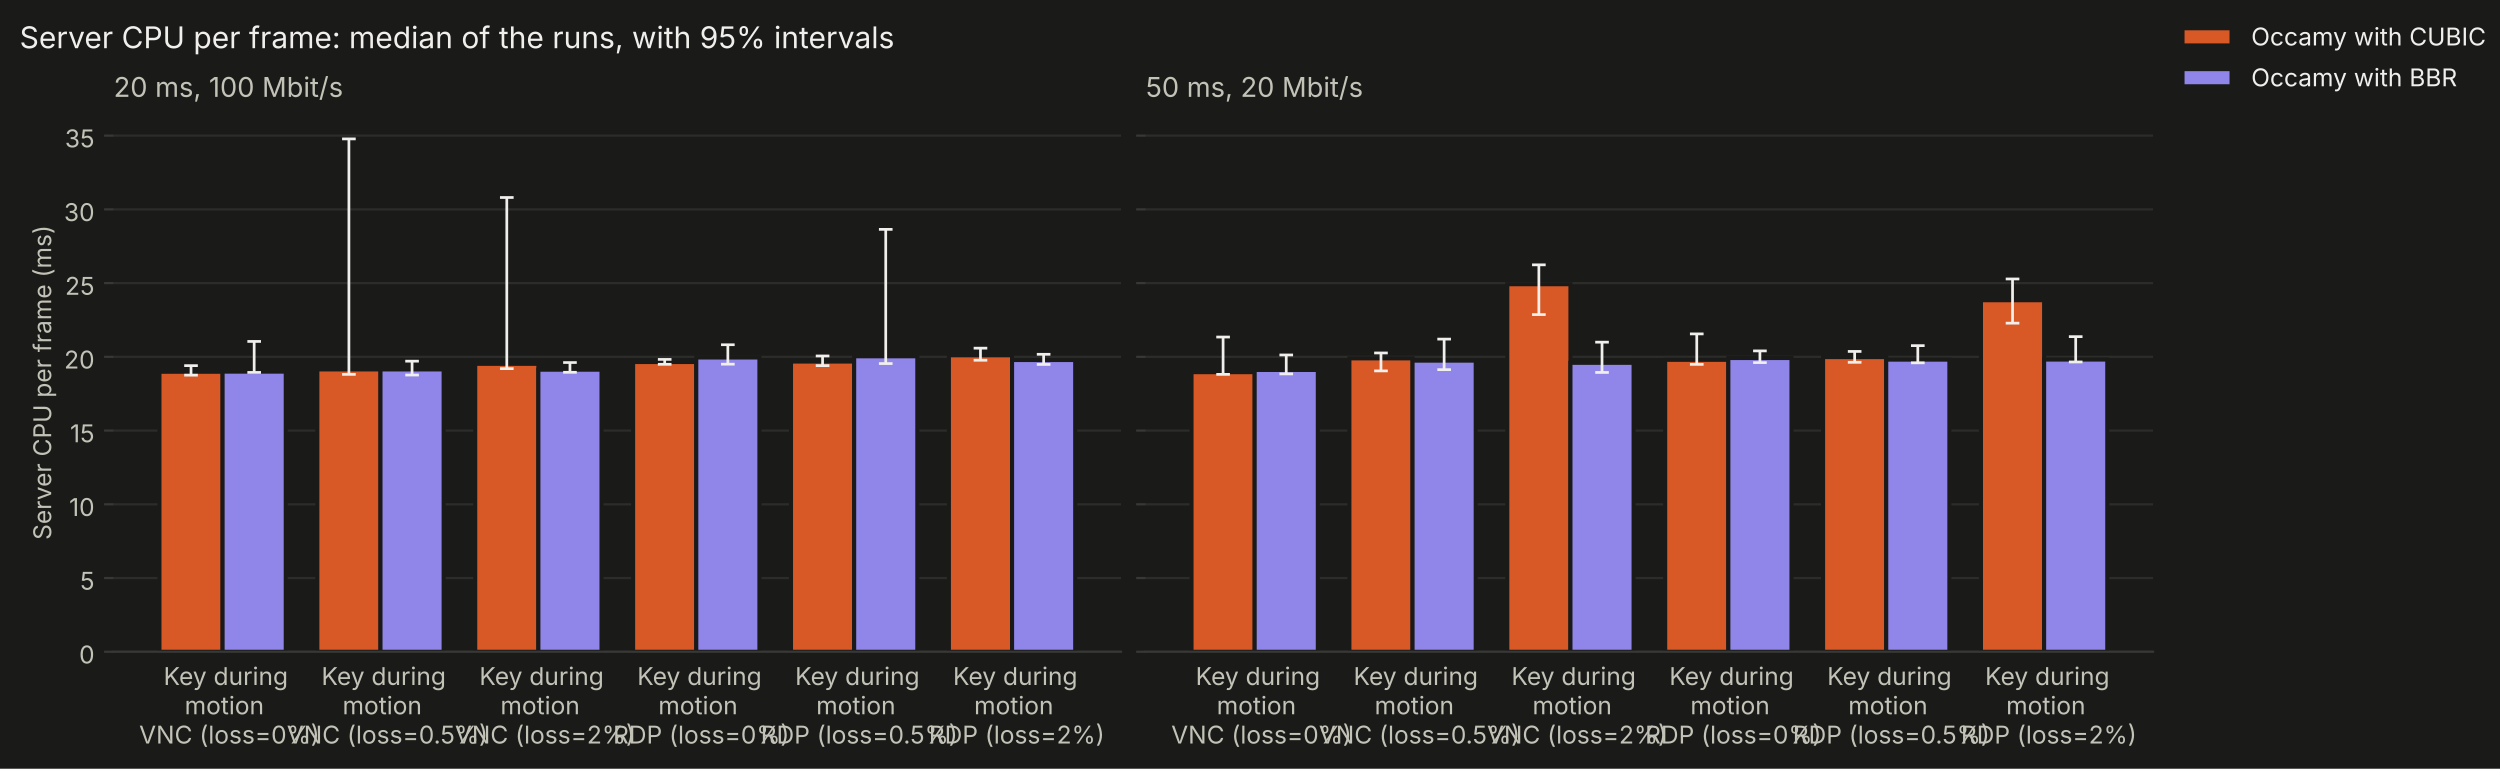
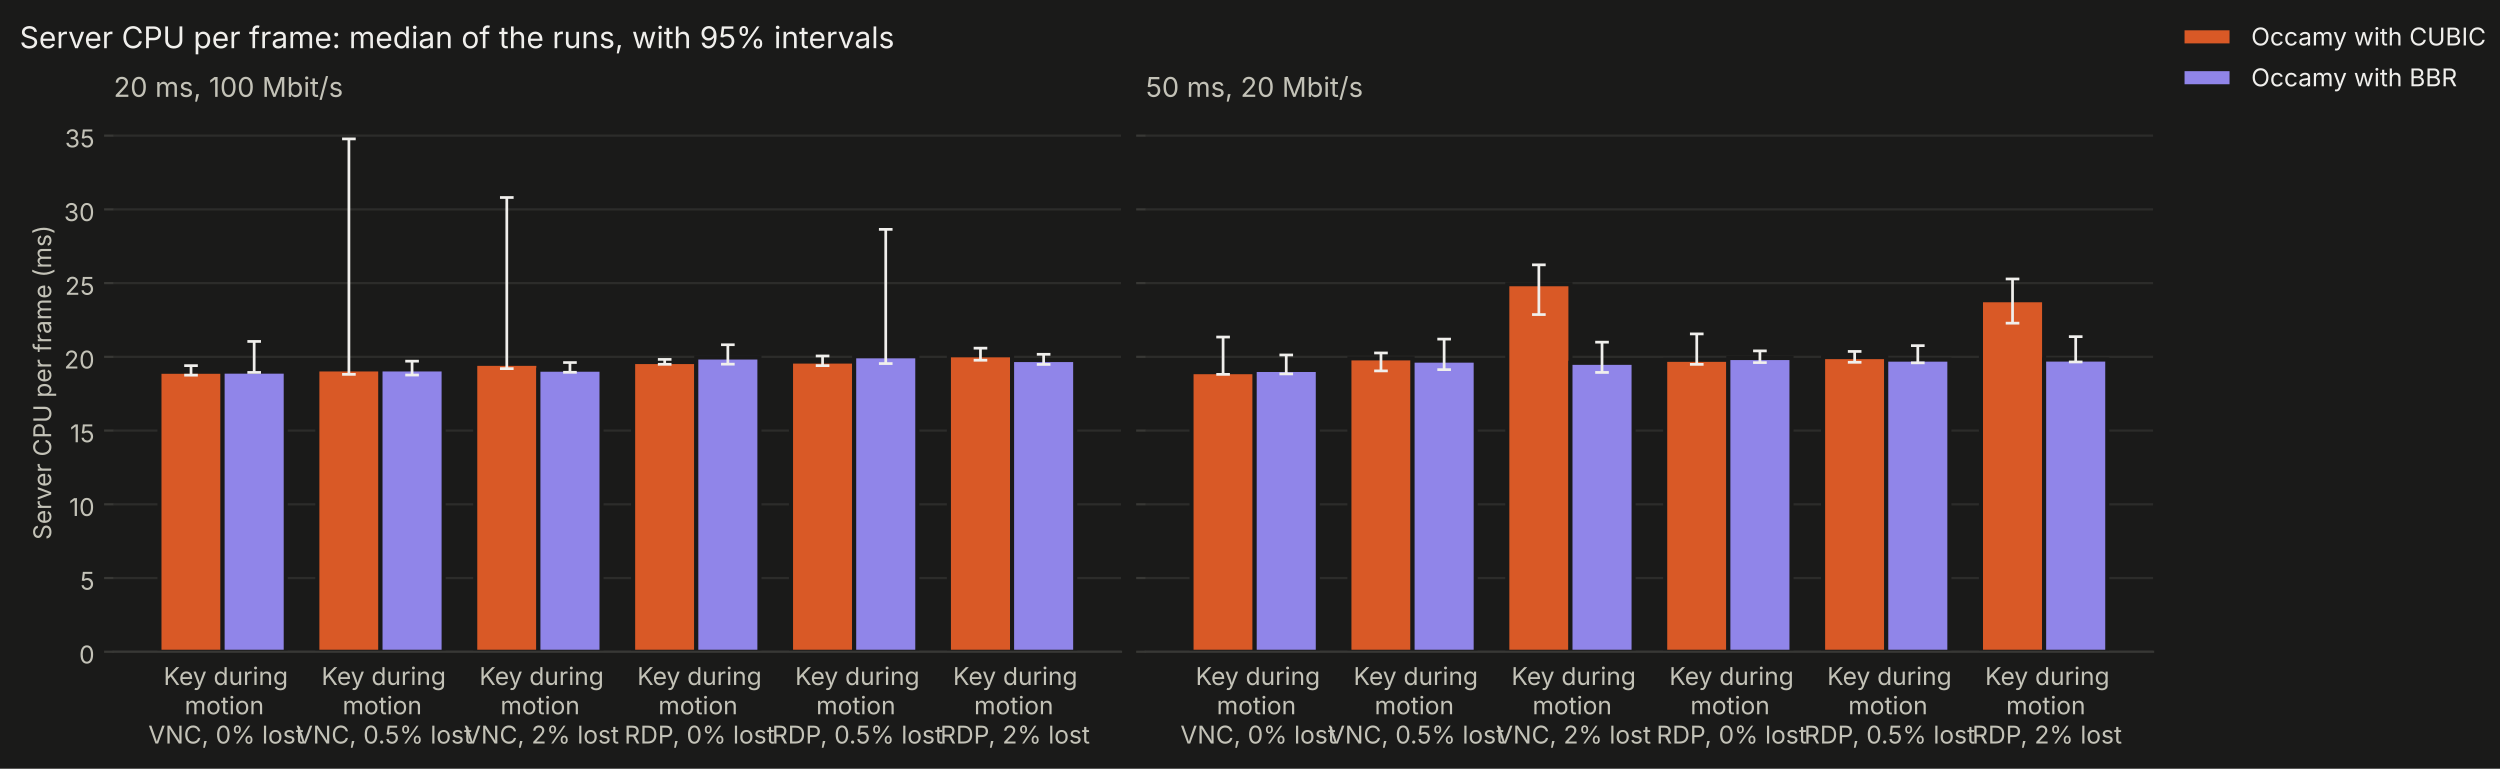
<svg xmlns="http://www.w3.org/2000/svg" xmlns:xlink="http://www.w3.org/1999/xlink" width="917.1pt" height="282pt" viewBox="0 0 917.1 282" version="1.1">
  <defs>
    <style type="text/css">*{stroke-linejoin: round; stroke-linecap: butt}</style>
  </defs>
  <g id="figure_1">
    <g id="patch_1">
      <path d="M 0 282  L 917.1 282  L 917.1 0  L 0 0  z " style="fill: #1a1a19" />
    </g>
    <g id="axes_1">
      <g id="patch_2">
        <path d="M 41.692 239.089  L 411.225 239.089  L 411.225 41.535  L 41.692 41.535  z " style="fill: #1a1a19" />
      </g>
      <g id="matplotlib.axis_1">
        <g id="xtick_1">
          <g id="line2d_1" />
          <g id="text_1">
            <text style="font-size: 9px; font-family: 'Inter', 'Helvetica Neue', 'Arial', 'DejaVu Sans', sans-serif; fill: #c3c2b7" transform="translate(59.98553 251.2825)">Key during</text>
            <text style="font-size: 9px; font-family: 'Inter', 'Helvetica Neue', 'Arial', 'DejaVu Sans', sans-serif; fill: #c3c2b7" transform="translate(67.73396 262.0195)">motion</text>
-             <text style="font-size: 9px; font-family: 'Inter', 'Helvetica Neue', 'Arial', 'DejaVu Sans', sans-serif; fill: #c3c2b7" transform="translate(51.04318 272.7565)">VNC (loss=0%)</text>
+             <text style="font-size: 9px; font-family: 'Inter', 'Helvetica Neue', 'Arial', 'DejaVu Sans', sans-serif; fill: #c3c2b7" transform="translate(54.40553 272.7565)">VNC, 0% lost</text>
          </g>
        </g>
        <g id="xtick_2">
          <g id="line2d_2" />
          <g id="text_2">
            <text style="font-size: 9px; font-family: 'Inter', 'Helvetica Neue', 'Arial', 'DejaVu Sans', sans-serif; fill: #c3c2b7" transform="translate(117.906 251.2825)">Key during</text>
            <text style="font-size: 9px; font-family: 'Inter', 'Helvetica Neue', 'Arial', 'DejaVu Sans', sans-serif; fill: #c3c2b7" transform="translate(125.6544 262.0195)">motion</text>
-             <text style="font-size: 9px; font-family: 'Inter', 'Helvetica Neue', 'Arial', 'DejaVu Sans', sans-serif; fill: #c3c2b7" transform="translate(105.2111 272.7565)">VNC (loss=0.5%)</text>
+             <text style="font-size: 9px; font-family: 'Inter', 'Helvetica Neue', 'Arial', 'DejaVu Sans', sans-serif; fill: #c3c2b7" transform="translate(108.5734 272.7565)">VNC, 0.5% lost</text>
          </g>
        </g>
        <g id="xtick_3">
          <g id="line2d_3" />
          <g id="text_3">
            <text style="font-size: 9px; font-family: 'Inter', 'Helvetica Neue', 'Arial', 'DejaVu Sans', sans-serif; fill: #c3c2b7" transform="translate(175.8265 251.2825)">Key during</text>
            <text style="font-size: 9px; font-family: 'Inter', 'Helvetica Neue', 'Arial', 'DejaVu Sans', sans-serif; fill: #c3c2b7" transform="translate(183.5749 262.0195)">motion</text>
-             <text style="font-size: 9px; font-family: 'Inter', 'Helvetica Neue', 'Arial', 'DejaVu Sans', sans-serif; fill: #c3c2b7" transform="translate(166.8841 272.7565)">VNC (loss=2%)</text>
+             <text style="font-size: 9px; font-family: 'Inter', 'Helvetica Neue', 'Arial', 'DejaVu Sans', sans-serif; fill: #c3c2b7" transform="translate(170.2465 272.7565)">VNC, 2% lost</text>
          </g>
        </g>
        <g id="xtick_4">
          <g id="line2d_4" />
          <g id="text_4">
            <text style="font-size: 9px; font-family: 'Inter', 'Helvetica Neue', 'Arial', 'DejaVu Sans', sans-serif; fill: #c3c2b7" transform="translate(233.747 251.2825)">Key during</text>
            <text style="font-size: 9px; font-family: 'Inter', 'Helvetica Neue', 'Arial', 'DejaVu Sans', sans-serif; fill: #c3c2b7" transform="translate(241.4954 262.0195)">motion</text>
-             <text style="font-size: 9px; font-family: 'Inter', 'Helvetica Neue', 'Arial', 'DejaVu Sans', sans-serif; fill: #c3c2b7" transform="translate(224.8855 272.7565)">RDP (loss=0%)</text>
+             <text style="font-size: 9px; font-family: 'Inter', 'Helvetica Neue', 'Arial', 'DejaVu Sans', sans-serif; fill: #c3c2b7" transform="translate(229.0536 272.7565)">RDP, 0% lost</text>
          </g>
        </g>
        <g id="xtick_5">
          <g id="line2d_5" />
          <g id="text_5">
            <text style="font-size: 9px; font-family: 'Inter', 'Helvetica Neue', 'Arial', 'DejaVu Sans', sans-serif; fill: #c3c2b7" transform="translate(291.6674 251.2825)">Key during</text>
            <text style="font-size: 9px; font-family: 'Inter', 'Helvetica Neue', 'Arial', 'DejaVu Sans', sans-serif; fill: #c3c2b7" transform="translate(299.4159 262.0195)">motion</text>
-             <text style="font-size: 9px; font-family: 'Inter', 'Helvetica Neue', 'Arial', 'DejaVu Sans', sans-serif; fill: #c3c2b7" transform="translate(279.0534 272.7565)">RDP (loss=0.5%)</text>
+             <text style="font-size: 9px; font-family: 'Inter', 'Helvetica Neue', 'Arial', 'DejaVu Sans', sans-serif; fill: #c3c2b7" transform="translate(283.2215 272.7565)">RDP, 0.5% lost</text>
          </g>
        </g>
        <g id="xtick_6">
          <g id="line2d_6" />
          <g id="text_6">
            <text style="font-size: 9px; font-family: 'Inter', 'Helvetica Neue', 'Arial', 'DejaVu Sans', sans-serif; fill: #c3c2b7" transform="translate(349.5879 251.2825)">Key during</text>
            <text style="font-size: 9px; font-family: 'Inter', 'Helvetica Neue', 'Arial', 'DejaVu Sans', sans-serif; fill: #c3c2b7" transform="translate(357.3364 262.0195)">motion</text>
-             <text style="font-size: 9px; font-family: 'Inter', 'Helvetica Neue', 'Arial', 'DejaVu Sans', sans-serif; fill: #c3c2b7" transform="translate(340.7264 272.7565)">RDP (loss=2%)</text>
+             <text style="font-size: 9px; font-family: 'Inter', 'Helvetica Neue', 'Arial', 'DejaVu Sans', sans-serif; fill: #c3c2b7" transform="translate(344.8946 272.7565)">RDP, 2% lost</text>
          </g>
        </g>
      </g>
      <g id="matplotlib.axis_2">
        <g id="ytick_1">
          <g id="line2d_7">
            <path d="M 41.692 239.089  L 411.225 239.089  " clip-path="url(#pdf60229b6b)" style="fill: none; stroke: #2c2c2a; stroke-width: 0.8; stroke-linecap: square" />
          </g>
          <g id="line2d_8">
            <defs>
              <path id="mb82513c210" d="M 0 0  L -3.5 0  " style="stroke: #383835; stroke-width: 0.8" />
            </defs>
            <g>
              <use xlink:href="#mb82513c210" x="41.692" y="239.089" style="fill: #383835; stroke: #383835; stroke-width: 0.8" />
            </g>
          </g>
          <g id="text_7">
            <text style="font-size: 9px; font-family: 'Inter', 'Helvetica Neue', 'Arial', 'DejaVu Sans', sans-serif; text-anchor: end; fill: #c3c2b7" x="34.692" y="243.373" transform="rotate(-0 34.69212 243.3725)">0</text>
          </g>
        </g>
        <g id="ytick_2">
          <g id="line2d_9">
            <path d="M 41.692 212.041  L 411.225 212.041  " clip-path="url(#pdf60229b6b)" style="fill: none; stroke: #2c2c2a; stroke-width: 0.8; stroke-linecap: square" />
          </g>
          <g id="line2d_10">
            <g>
              <use xlink:href="#mb82513c210" x="41.692" y="212.041" style="fill: #383835; stroke: #383835; stroke-width: 0.8" />
            </g>
          </g>
          <g id="text_8">
            <text style="font-size: 9px; font-family: 'Inter', 'Helvetica Neue', 'Arial', 'DejaVu Sans', sans-serif; text-anchor: end; fill: #c3c2b7" x="34.692" y="216.325" transform="rotate(-0 34.69212 216.3253)">5</text>
          </g>
        </g>
        <g id="ytick_3">
          <g id="line2d_11">
            <path d="M 41.692 184.994  L 411.225 184.994  " clip-path="url(#pdf60229b6b)" style="fill: none; stroke: #2c2c2a; stroke-width: 0.8; stroke-linecap: square" />
          </g>
          <g id="line2d_12">
            <g>
              <use xlink:href="#mb82513c210" x="41.692" y="184.994" style="fill: #383835; stroke: #383835; stroke-width: 0.8" />
            </g>
          </g>
          <g id="text_9">
            <text style="font-size: 9px; font-family: 'Inter', 'Helvetica Neue', 'Arial', 'DejaVu Sans', sans-serif; text-anchor: end; fill: #c3c2b7" x="34.692" y="189.278" transform="rotate(-0 34.69212 189.2782)">10</text>
          </g>
        </g>
        <g id="ytick_4">
          <g id="line2d_13">
            <path d="M 41.692 157.947  L 411.225 157.947  " clip-path="url(#pdf60229b6b)" style="fill: none; stroke: #2c2c2a; stroke-width: 0.8; stroke-linecap: square" />
          </g>
          <g id="line2d_14">
            <g>
              <use xlink:href="#mb82513c210" x="41.692" y="157.947" style="fill: #383835; stroke: #383835; stroke-width: 0.8" />
            </g>
          </g>
          <g id="text_10">
            <text style="font-size: 9px; font-family: 'Inter', 'Helvetica Neue', 'Arial', 'DejaVu Sans', sans-serif; text-anchor: end; fill: #c3c2b7" x="34.692" y="162.231" transform="rotate(-0 34.69212 162.231)">15</text>
          </g>
        </g>
        <g id="ytick_5">
          <g id="line2d_15">
            <path d="M 41.692 130.9  L 411.225 130.9  " clip-path="url(#pdf60229b6b)" style="fill: none; stroke: #2c2c2a; stroke-width: 0.8; stroke-linecap: square" />
          </g>
          <g id="line2d_16">
            <g>
              <use xlink:href="#mb82513c210" x="41.692" y="130.9" style="fill: #383835; stroke: #383835; stroke-width: 0.8" />
            </g>
          </g>
          <g id="text_11">
            <text style="font-size: 9px; font-family: 'Inter', 'Helvetica Neue', 'Arial', 'DejaVu Sans', sans-serif; text-anchor: end; fill: #c3c2b7" x="34.692" y="135.184" transform="rotate(-0 34.69212 135.1838)">20</text>
          </g>
        </g>
        <g id="ytick_6">
          <g id="line2d_17">
            <path d="M 41.692 103.853  L 411.225 103.853  " clip-path="url(#pdf60229b6b)" style="fill: none; stroke: #2c2c2a; stroke-width: 0.8; stroke-linecap: square" />
          </g>
          <g id="line2d_18">
            <g>
              <use xlink:href="#mb82513c210" x="41.692" y="103.853" style="fill: #383835; stroke: #383835; stroke-width: 0.8" />
            </g>
          </g>
          <g id="text_12">
            <text style="font-size: 9px; font-family: 'Inter', 'Helvetica Neue', 'Arial', 'DejaVu Sans', sans-serif; text-anchor: end; fill: #c3c2b7" x="34.692" y="108.137" transform="rotate(-0 34.69212 108.1366)">25</text>
          </g>
        </g>
        <g id="ytick_7">
          <g id="line2d_19">
            <path d="M 41.692 76.805  L 411.225 76.805  " clip-path="url(#pdf60229b6b)" style="fill: none; stroke: #2c2c2a; stroke-width: 0.8; stroke-linecap: square" />
          </g>
          <g id="line2d_20">
            <g>
              <use xlink:href="#mb82513c210" x="41.692" y="76.805" style="fill: #383835; stroke: #383835; stroke-width: 0.8" />
            </g>
          </g>
          <g id="text_13">
            <text style="font-size: 9px; font-family: 'Inter', 'Helvetica Neue', 'Arial', 'DejaVu Sans', sans-serif; text-anchor: end; fill: #c3c2b7" x="34.692" y="81.089" transform="rotate(-0 34.69212 81.08945)">30</text>
          </g>
        </g>
        <g id="ytick_8">
          <g id="line2d_21">
            <path d="M 41.692 49.758  L 411.225 49.758  " clip-path="url(#pdf60229b6b)" style="fill: none; stroke: #2c2c2a; stroke-width: 0.8; stroke-linecap: square" />
          </g>
          <g id="line2d_22">
            <g>
              <use xlink:href="#mb82513c210" x="41.692" y="49.758" style="fill: #383835; stroke: #383835; stroke-width: 0.8" />
            </g>
          </g>
          <g id="text_14">
            <text style="font-size: 9px; font-family: 'Inter', 'Helvetica Neue', 'Arial', 'DejaVu Sans', sans-serif; text-anchor: end; fill: #c3c2b7" x="34.692" y="54.042" transform="rotate(-0 34.69212 54.04227)">35</text>
          </g>
        </g>
        <g id="text_15">
          <text style="font-size: 9px; font-family: 'Inter', 'Helvetica Neue', 'Arial', 'DejaVu Sans', sans-serif; text-anchor: middle; fill: #c3c2b7" x="18.768" y="140.312" transform="rotate(-90 18.76824 140.312)">Server CPU per frame (ms)</text>
        </g>
      </g>
      <g id="patch_3">
        <path d="M 58.489 239.089  L 81.657 239.089  L 81.657 136.384  L 58.489 136.384  z " clip-path="url(#pdf60229b6b)" style="fill: #d95926; stroke: #1a1a19; stroke-width: 1.5; stroke-linejoin: miter" />
      </g>
      <g id="patch_4">
        <path d="M 116.41 239.089  L 139.578 239.089  L 139.578 135.525  L 116.41 135.525  z " clip-path="url(#pdf60229b6b)" style="fill: #d95926; stroke: #1a1a19; stroke-width: 1.5; stroke-linejoin: miter" />
      </g>
      <g id="patch_5">
        <path d="M 174.33 239.089  L 197.498 239.089  L 197.498 133.464  L 174.33 133.464  z " clip-path="url(#pdf60229b6b)" style="fill: #d95926; stroke: #1a1a19; stroke-width: 1.5; stroke-linejoin: miter" />
      </g>
      <g id="patch_6">
        <path d="M 232.25 239.089  L 255.419 239.089  L 255.419 132.798  L 232.25 132.798  z " clip-path="url(#pdf60229b6b)" style="fill: #d95926; stroke: #1a1a19; stroke-width: 1.5; stroke-linejoin: miter" />
      </g>
      <g id="patch_7">
        <path d="M 290.171 239.089  L 313.339 239.089  L 313.339 132.642  L 290.171 132.642  z " clip-path="url(#pdf60229b6b)" style="fill: #d95926; stroke: #1a1a19; stroke-width: 1.5; stroke-linejoin: miter" />
      </g>
      <g id="patch_8">
        <path d="M 348.091 239.089  L 371.26 239.089  L 371.26 130.332  L 348.091 130.332  z " clip-path="url(#pdf60229b6b)" style="fill: #d95926; stroke: #1a1a19; stroke-width: 1.5; stroke-linejoin: miter" />
      </g>
      <g id="patch_9">
        <path d="M 81.657 239.089  L 104.825 239.089  L 104.825 136.327  L 81.657 136.327  z " clip-path="url(#pdf60229b6b)" style="fill: #9085e9; stroke: #1a1a19; stroke-width: 1.5; stroke-linejoin: miter" />
      </g>
      <g id="patch_10">
        <path d="M 139.578 239.089  L 162.746 239.089  L 162.746 135.526  L 139.578 135.526  z " clip-path="url(#pdf60229b6b)" style="fill: #9085e9; stroke: #1a1a19; stroke-width: 1.5; stroke-linejoin: miter" />
      </g>
      <g id="patch_11">
        <path d="M 197.498 239.089  L 220.666 239.089  L 220.666 135.616  L 197.498 135.616  z " clip-path="url(#pdf60229b6b)" style="fill: #9085e9; stroke: #1a1a19; stroke-width: 1.5; stroke-linejoin: miter" />
      </g>
      <g id="patch_12">
        <path d="M 255.419 239.089  L 278.587 239.089  L 278.587 131.142  L 255.419 131.142  z " clip-path="url(#pdf60229b6b)" style="fill: #9085e9; stroke: #1a1a19; stroke-width: 1.5; stroke-linejoin: miter" />
      </g>
      <g id="patch_13">
        <path d="M 313.339 239.089  L 336.507 239.089  L 336.507 130.696  L 313.339 130.696  z " clip-path="url(#pdf60229b6b)" style="fill: #9085e9; stroke: #1a1a19; stroke-width: 1.5; stroke-linejoin: miter" />
      </g>
      <g id="patch_14">
        <path d="M 371.26 239.089  L 394.428 239.089  L 394.428 132.069  L 371.26 132.069  z " clip-path="url(#pdf60229b6b)" style="fill: #9085e9; stroke: #1a1a19; stroke-width: 1.5; stroke-linejoin: miter" />
      </g>
      <g id="LineCollection_1">
        <path d="M 70.073 137.636  L 70.073 134.121  " clip-path="url(#pdf60229b6b)" style="fill: none; stroke: #f0efec" />
        <path d="M 127.994 137.323  L 127.994 50.943  " clip-path="url(#pdf60229b6b)" style="fill: none; stroke: #f0efec" />
        <path d="M 185.914 135.236  L 185.914 72.442  " clip-path="url(#pdf60229b6b)" style="fill: none; stroke: #f0efec" />
        <path d="M 243.835 133.633  L 243.835 131.841  " clip-path="url(#pdf60229b6b)" style="fill: none; stroke: #f0efec" />
        <path d="M 301.755 134.122  L 301.755 130.593  " clip-path="url(#pdf60229b6b)" style="fill: none; stroke: #f0efec" />
        <path d="M 359.676 132.158  L 359.676 127.717  " clip-path="url(#pdf60229b6b)" style="fill: none; stroke: #f0efec" />
      </g>
      <g id="line2d_23">
        <defs>
          <path id="mac22d4be6f" d="M 2.5 0  L -2.5 -0  " style="stroke: #f0efec" />
        </defs>
        <g clip-path="url(#pdf60229b6b)">
          <use xlink:href="#mac22d4be6f" x="70.073" y="137.636" style="fill: #1f77b4; stroke: #f0efec" />
          <use xlink:href="#mac22d4be6f" x="127.994" y="137.323" style="fill: #1f77b4; stroke: #f0efec" />
          <use xlink:href="#mac22d4be6f" x="185.914" y="135.236" style="fill: #1f77b4; stroke: #f0efec" />
          <use xlink:href="#mac22d4be6f" x="243.835" y="133.633" style="fill: #1f77b4; stroke: #f0efec" />
          <use xlink:href="#mac22d4be6f" x="301.755" y="134.122" style="fill: #1f77b4; stroke: #f0efec" />
          <use xlink:href="#mac22d4be6f" x="359.676" y="132.158" style="fill: #1f77b4; stroke: #f0efec" />
        </g>
      </g>
      <g id="line2d_24">
        <g clip-path="url(#pdf60229b6b)">
          <use xlink:href="#mac22d4be6f" x="70.073" y="134.121" style="fill: #1f77b4; stroke: #f0efec" />
          <use xlink:href="#mac22d4be6f" x="127.994" y="50.943" style="fill: #1f77b4; stroke: #f0efec" />
          <use xlink:href="#mac22d4be6f" x="185.914" y="72.442" style="fill: #1f77b4; stroke: #f0efec" />
          <use xlink:href="#mac22d4be6f" x="243.835" y="131.841" style="fill: #1f77b4; stroke: #f0efec" />
          <use xlink:href="#mac22d4be6f" x="301.755" y="130.593" style="fill: #1f77b4; stroke: #f0efec" />
          <use xlink:href="#mac22d4be6f" x="359.676" y="127.717" style="fill: #1f77b4; stroke: #f0efec" />
        </g>
      </g>
      <g id="LineCollection_2">
        <path d="M 93.241 136.627  L 93.241 125.256  " clip-path="url(#pdf60229b6b)" style="fill: none; stroke: #f0efec" />
        <path d="M 151.162 137.573  L 151.162 132.485  " clip-path="url(#pdf60229b6b)" style="fill: none; stroke: #f0efec" />
        <path d="M 209.082 136.57  L 209.082 132.992  " clip-path="url(#pdf60229b6b)" style="fill: none; stroke: #f0efec" />
        <path d="M 267.003 133.592  L 267.003 126.461  " clip-path="url(#pdf60229b6b)" style="fill: none; stroke: #f0efec" />
        <path d="M 324.923 133.378  L 324.923 84.134  " clip-path="url(#pdf60229b6b)" style="fill: none; stroke: #f0efec" />
        <path d="M 382.844 133.681  L 382.844 129.974  " clip-path="url(#pdf60229b6b)" style="fill: none; stroke: #f0efec" />
      </g>
      <g id="line2d_25">
        <g clip-path="url(#pdf60229b6b)">
          <use xlink:href="#mac22d4be6f" x="93.241" y="136.627" style="fill: #1f77b4; stroke: #f0efec" />
          <use xlink:href="#mac22d4be6f" x="151.162" y="137.573" style="fill: #1f77b4; stroke: #f0efec" />
          <use xlink:href="#mac22d4be6f" x="209.082" y="136.57" style="fill: #1f77b4; stroke: #f0efec" />
          <use xlink:href="#mac22d4be6f" x="267.003" y="133.592" style="fill: #1f77b4; stroke: #f0efec" />
          <use xlink:href="#mac22d4be6f" x="324.923" y="133.378" style="fill: #1f77b4; stroke: #f0efec" />
          <use xlink:href="#mac22d4be6f" x="382.844" y="133.681" style="fill: #1f77b4; stroke: #f0efec" />
        </g>
      </g>
      <g id="line2d_26">
        <g clip-path="url(#pdf60229b6b)">
          <use xlink:href="#mac22d4be6f" x="93.241" y="125.256" style="fill: #1f77b4; stroke: #f0efec" />
          <use xlink:href="#mac22d4be6f" x="151.162" y="132.485" style="fill: #1f77b4; stroke: #f0efec" />
          <use xlink:href="#mac22d4be6f" x="209.082" y="132.992" style="fill: #1f77b4; stroke: #f0efec" />
          <use xlink:href="#mac22d4be6f" x="267.003" y="126.461" style="fill: #1f77b4; stroke: #f0efec" />
          <use xlink:href="#mac22d4be6f" x="324.923" y="84.134" style="fill: #1f77b4; stroke: #f0efec" />
          <use xlink:href="#mac22d4be6f" x="382.844" y="129.974" style="fill: #1f77b4; stroke: #f0efec" />
        </g>
      </g>
      <g id="patch_15">
        <path d="M 41.692 239.089  L 411.225 239.089  " style="fill: none; stroke: #383835; stroke-width: 0.8; stroke-linejoin: miter; stroke-linecap: square" />
      </g>
      <g id="text_16">
        <text style="font-size: 10px; font-family: 'Inter', 'Helvetica Neue', 'Arial', 'DejaVu Sans', sans-serif; text-anchor: start; fill: #c3c2b7" x="41.692" y="35.535" transform="rotate(-0 41.69212 35.53548)">20 ms, 100 Mbit/s</text>
      </g>
    </g>
    <g id="axes_2">
      <g id="patch_16">
        <path d="M 420.297 239.089  L 789.829 239.089  L 789.829 41.535  L 420.297 41.535  z " style="fill: #1a1a19" />
      </g>
      <g id="matplotlib.axis_3">
        <g id="xtick_7">
          <g id="line2d_27" />
          <g id="text_17">
            <text style="font-size: 9px; font-family: 'Inter', 'Helvetica Neue', 'Arial', 'DejaVu Sans', sans-serif; fill: #c3c2b7" transform="translate(438.5902 251.2825)">Key during</text>
            <text style="font-size: 9px; font-family: 'Inter', 'Helvetica Neue', 'Arial', 'DejaVu Sans', sans-serif; fill: #c3c2b7" transform="translate(446.3386 262.0195)">motion</text>
-             <text style="font-size: 9px; font-family: 'Inter', 'Helvetica Neue', 'Arial', 'DejaVu Sans', sans-serif; fill: #c3c2b7" transform="translate(429.6478 272.7565)">VNC (loss=0%)</text>
+             <text style="font-size: 9px; font-family: 'Inter', 'Helvetica Neue', 'Arial', 'DejaVu Sans', sans-serif; fill: #c3c2b7" transform="translate(433.0102 272.7565)">VNC, 0% lost</text>
          </g>
        </g>
        <g id="xtick_8">
          <g id="line2d_28" />
          <g id="text_18">
            <text style="font-size: 9px; font-family: 'Inter', 'Helvetica Neue', 'Arial', 'DejaVu Sans', sans-serif; fill: #c3c2b7" transform="translate(496.5107 251.2825)">Key during</text>
            <text style="font-size: 9px; font-family: 'Inter', 'Helvetica Neue', 'Arial', 'DejaVu Sans', sans-serif; fill: #c3c2b7" transform="translate(504.2591 262.0195)">motion</text>
-             <text style="font-size: 9px; font-family: 'Inter', 'Helvetica Neue', 'Arial', 'DejaVu Sans', sans-serif; fill: #c3c2b7" transform="translate(483.8157 272.7565)">VNC (loss=0.5%)</text>
+             <text style="font-size: 9px; font-family: 'Inter', 'Helvetica Neue', 'Arial', 'DejaVu Sans', sans-serif; fill: #c3c2b7" transform="translate(487.1781 272.7565)">VNC, 0.5% lost</text>
          </g>
        </g>
        <g id="xtick_9">
          <g id="line2d_29" />
          <g id="text_19">
            <text style="font-size: 9px; font-family: 'Inter', 'Helvetica Neue', 'Arial', 'DejaVu Sans', sans-serif; fill: #c3c2b7" transform="translate(554.4311 251.2825)">Key during</text>
            <text style="font-size: 9px; font-family: 'Inter', 'Helvetica Neue', 'Arial', 'DejaVu Sans', sans-serif; fill: #c3c2b7" transform="translate(562.1796 262.0195)">motion</text>
-             <text style="font-size: 9px; font-family: 'Inter', 'Helvetica Neue', 'Arial', 'DejaVu Sans', sans-serif; fill: #c3c2b7" transform="translate(545.4888 272.7565)">VNC (loss=2%)</text>
+             <text style="font-size: 9px; font-family: 'Inter', 'Helvetica Neue', 'Arial', 'DejaVu Sans', sans-serif; fill: #c3c2b7" transform="translate(548.8511 272.7565)">VNC, 2% lost</text>
          </g>
        </g>
        <g id="xtick_10">
          <g id="line2d_30" />
          <g id="text_20">
            <text style="font-size: 9px; font-family: 'Inter', 'Helvetica Neue', 'Arial', 'DejaVu Sans', sans-serif; fill: #c3c2b7" transform="translate(612.3516 251.2825)">Key during</text>
            <text style="font-size: 9px; font-family: 'Inter', 'Helvetica Neue', 'Arial', 'DejaVu Sans', sans-serif; fill: #c3c2b7" transform="translate(620.1001 262.0195)">motion</text>
-             <text style="font-size: 9px; font-family: 'Inter', 'Helvetica Neue', 'Arial', 'DejaVu Sans', sans-serif; fill: #c3c2b7" transform="translate(603.4901 272.7565)">RDP (loss=0%)</text>
+             <text style="font-size: 9px; font-family: 'Inter', 'Helvetica Neue', 'Arial', 'DejaVu Sans', sans-serif; fill: #c3c2b7" transform="translate(607.6583 272.7565)">RDP, 0% lost</text>
          </g>
        </g>
        <g id="xtick_11">
          <g id="line2d_31" />
          <g id="text_21">
            <text style="font-size: 9px; font-family: 'Inter', 'Helvetica Neue', 'Arial', 'DejaVu Sans', sans-serif; fill: #c3c2b7" transform="translate(670.2721 251.2825)">Key during</text>
            <text style="font-size: 9px; font-family: 'Inter', 'Helvetica Neue', 'Arial', 'DejaVu Sans', sans-serif; fill: #c3c2b7" transform="translate(678.0205 262.0195)">motion</text>
-             <text style="font-size: 9px; font-family: 'Inter', 'Helvetica Neue', 'Arial', 'DejaVu Sans', sans-serif; fill: #c3c2b7" transform="translate(657.658 272.7565)">RDP (loss=0.5%)</text>
+             <text style="font-size: 9px; font-family: 'Inter', 'Helvetica Neue', 'Arial', 'DejaVu Sans', sans-serif; fill: #c3c2b7" transform="translate(661.8262 272.7565)">RDP, 0.5% lost</text>
          </g>
        </g>
        <g id="xtick_12">
          <g id="line2d_32" />
          <g id="text_22">
            <text style="font-size: 9px; font-family: 'Inter', 'Helvetica Neue', 'Arial', 'DejaVu Sans', sans-serif; fill: #c3c2b7" transform="translate(728.1926 251.2825)">Key during</text>
            <text style="font-size: 9px; font-family: 'Inter', 'Helvetica Neue', 'Arial', 'DejaVu Sans', sans-serif; fill: #c3c2b7" transform="translate(735.941 262.0195)">motion</text>
-             <text style="font-size: 9px; font-family: 'Inter', 'Helvetica Neue', 'Arial', 'DejaVu Sans', sans-serif; fill: #c3c2b7" transform="translate(719.3311 272.7565)">RDP (loss=2%)</text>
+             <text style="font-size: 9px; font-family: 'Inter', 'Helvetica Neue', 'Arial', 'DejaVu Sans', sans-serif; fill: #c3c2b7" transform="translate(723.4992 272.7565)">RDP, 2% lost</text>
          </g>
        </g>
      </g>
      <g id="matplotlib.axis_4">
        <g id="ytick_9">
          <g id="line2d_33">
            <path d="M 420.297 239.089  L 789.829 239.089  " clip-path="url(#p1a8df6dd67)" style="fill: none; stroke: #2c2c2a; stroke-width: 0.8; stroke-linecap: square" />
          </g>
          <g id="line2d_34">
            <g>
              <use xlink:href="#mb82513c210" x="420.297" y="239.089" style="fill: #383835; stroke: #383835; stroke-width: 0.8" />
            </g>
          </g>
        </g>
        <g id="ytick_10">
          <g id="line2d_35">
            <path d="M 420.297 212.041  L 789.829 212.041  " clip-path="url(#p1a8df6dd67)" style="fill: none; stroke: #2c2c2a; stroke-width: 0.8; stroke-linecap: square" />
          </g>
          <g id="line2d_36">
            <g>
              <use xlink:href="#mb82513c210" x="420.297" y="212.041" style="fill: #383835; stroke: #383835; stroke-width: 0.8" />
            </g>
          </g>
        </g>
        <g id="ytick_11">
          <g id="line2d_37">
            <path d="M 420.297 184.994  L 789.829 184.994  " clip-path="url(#p1a8df6dd67)" style="fill: none; stroke: #2c2c2a; stroke-width: 0.8; stroke-linecap: square" />
          </g>
          <g id="line2d_38">
            <g>
              <use xlink:href="#mb82513c210" x="420.297" y="184.994" style="fill: #383835; stroke: #383835; stroke-width: 0.8" />
            </g>
          </g>
        </g>
        <g id="ytick_12">
          <g id="line2d_39">
            <path d="M 420.297 157.947  L 789.829 157.947  " clip-path="url(#p1a8df6dd67)" style="fill: none; stroke: #2c2c2a; stroke-width: 0.8; stroke-linecap: square" />
          </g>
          <g id="line2d_40">
            <g>
              <use xlink:href="#mb82513c210" x="420.297" y="157.947" style="fill: #383835; stroke: #383835; stroke-width: 0.8" />
            </g>
          </g>
        </g>
        <g id="ytick_13">
          <g id="line2d_41">
            <path d="M 420.297 130.9  L 789.829 130.9  " clip-path="url(#p1a8df6dd67)" style="fill: none; stroke: #2c2c2a; stroke-width: 0.8; stroke-linecap: square" />
          </g>
          <g id="line2d_42">
            <g>
              <use xlink:href="#mb82513c210" x="420.297" y="130.9" style="fill: #383835; stroke: #383835; stroke-width: 0.8" />
            </g>
          </g>
        </g>
        <g id="ytick_14">
          <g id="line2d_43">
            <path d="M 420.297 103.853  L 789.829 103.853  " clip-path="url(#p1a8df6dd67)" style="fill: none; stroke: #2c2c2a; stroke-width: 0.8; stroke-linecap: square" />
          </g>
          <g id="line2d_44">
            <g>
              <use xlink:href="#mb82513c210" x="420.297" y="103.853" style="fill: #383835; stroke: #383835; stroke-width: 0.8" />
            </g>
          </g>
        </g>
        <g id="ytick_15">
          <g id="line2d_45">
            <path d="M 420.297 76.805  L 789.829 76.805  " clip-path="url(#p1a8df6dd67)" style="fill: none; stroke: #2c2c2a; stroke-width: 0.8; stroke-linecap: square" />
          </g>
          <g id="line2d_46">
            <g>
              <use xlink:href="#mb82513c210" x="420.297" y="76.805" style="fill: #383835; stroke: #383835; stroke-width: 0.8" />
            </g>
          </g>
        </g>
        <g id="ytick_16">
          <g id="line2d_47">
            <path d="M 420.297 49.758  L 789.829 49.758  " clip-path="url(#p1a8df6dd67)" style="fill: none; stroke: #2c2c2a; stroke-width: 0.8; stroke-linecap: square" />
          </g>
          <g id="line2d_48">
            <g>
              <use xlink:href="#mb82513c210" x="420.297" y="49.758" style="fill: #383835; stroke: #383835; stroke-width: 0.8" />
            </g>
          </g>
        </g>
      </g>
      <g id="patch_17">
        <path d="M 437.094 239.089  L 460.262 239.089  L 460.262 136.514  L 437.094 136.514  z " clip-path="url(#p1a8df6dd67)" style="fill: #d95926; stroke: #1a1a19; stroke-width: 1.5; stroke-linejoin: miter" />
      </g>
      <g id="patch_18">
        <path d="M 495.014 239.089  L 518.182 239.089  L 518.182 131.47  L 495.014 131.47  z " clip-path="url(#p1a8df6dd67)" style="fill: #d95926; stroke: #1a1a19; stroke-width: 1.5; stroke-linejoin: miter" />
      </g>
      <g id="patch_19">
        <path d="M 552.935 239.089  L 576.103 239.089  L 576.103 104.27  L 552.935 104.27  z " clip-path="url(#p1a8df6dd67)" style="fill: #d95926; stroke: #1a1a19; stroke-width: 1.5; stroke-linejoin: miter" />
      </g>
      <g id="patch_20">
        <path d="M 610.855 239.089  L 634.023 239.089  L 634.023 132.008  L 610.855 132.008  z " clip-path="url(#p1a8df6dd67)" style="fill: #d95926; stroke: #1a1a19; stroke-width: 1.5; stroke-linejoin: miter" />
      </g>
      <g id="patch_21">
        <path d="M 668.776 239.089  L 691.944 239.089  L 691.944 131.004  L 668.776 131.004  z " clip-path="url(#p1a8df6dd67)" style="fill: #d95926; stroke: #1a1a19; stroke-width: 1.5; stroke-linejoin: miter" />
      </g>
      <g id="patch_22">
        <path d="M 726.696 239.089  L 749.864 239.089  L 749.864 110.134  L 726.696 110.134  z " clip-path="url(#p1a8df6dd67)" style="fill: #d95926; stroke: #1a1a19; stroke-width: 1.5; stroke-linejoin: miter" />
      </g>
      <g id="patch_23">
        <path d="M 460.262 239.089  L 483.43 239.089  L 483.43 135.707  L 460.262 135.707  z " clip-path="url(#p1a8df6dd67)" style="fill: #9085e9; stroke: #1a1a19; stroke-width: 1.5; stroke-linejoin: miter" />
      </g>
      <g id="patch_24">
        <path d="M 518.182 239.089  L 541.351 239.089  L 541.351 132.301  L 518.182 132.301  z " clip-path="url(#p1a8df6dd67)" style="fill: #9085e9; stroke: #1a1a19; stroke-width: 1.5; stroke-linejoin: miter" />
      </g>
      <g id="patch_25">
        <path d="M 576.103 239.089  L 599.271 239.089  L 599.271 133.1  L 576.103 133.1  z " clip-path="url(#p1a8df6dd67)" style="fill: #9085e9; stroke: #1a1a19; stroke-width: 1.5; stroke-linejoin: miter" />
      </g>
      <g id="patch_26">
        <path d="M 634.023 239.089  L 657.192 239.089  L 657.192 131.346  L 634.023 131.346  z " clip-path="url(#p1a8df6dd67)" style="fill: #9085e9; stroke: #1a1a19; stroke-width: 1.5; stroke-linejoin: miter" />
      </g>
      <g id="patch_27">
        <path d="M 691.944 239.089  L 715.112 239.089  L 715.112 131.92  L 691.944 131.92  z " clip-path="url(#p1a8df6dd67)" style="fill: #9085e9; stroke: #1a1a19; stroke-width: 1.5; stroke-linejoin: miter" />
      </g>
      <g id="patch_28">
        <path d="M 749.864 239.089  L 773.032 239.089  L 773.032 131.894  L 749.864 131.894  z " clip-path="url(#p1a8df6dd67)" style="fill: #9085e9; stroke: #1a1a19; stroke-width: 1.5; stroke-linejoin: miter" />
      </g>
      <g id="LineCollection_3">
        <path d="M 448.678 137.338  L 448.678 123.632  " clip-path="url(#p1a8df6dd67)" style="fill: none; stroke: #f0efec" />
        <path d="M 506.598 136.063  L 506.598 129.472  " clip-path="url(#p1a8df6dd67)" style="fill: none; stroke: #f0efec" />
        <path d="M 564.519 115.389  L 564.519 97.153  " clip-path="url(#p1a8df6dd67)" style="fill: none; stroke: #f0efec" />
        <path d="M 622.439 133.659  L 622.439 122.495  " clip-path="url(#p1a8df6dd67)" style="fill: none; stroke: #f0efec" />
        <path d="M 680.36 132.903  L 680.36 128.926  " clip-path="url(#p1a8df6dd67)" style="fill: none; stroke: #f0efec" />
        <path d="M 738.28 118.555  L 738.28 102.327  " clip-path="url(#p1a8df6dd67)" style="fill: none; stroke: #f0efec" />
      </g>
      <g id="line2d_49">
        <g clip-path="url(#p1a8df6dd67)">
          <use xlink:href="#mac22d4be6f" x="448.678" y="137.338" style="fill: #1f77b4; stroke: #f0efec" />
          <use xlink:href="#mac22d4be6f" x="506.598" y="136.063" style="fill: #1f77b4; stroke: #f0efec" />
          <use xlink:href="#mac22d4be6f" x="564.519" y="115.389" style="fill: #1f77b4; stroke: #f0efec" />
          <use xlink:href="#mac22d4be6f" x="622.439" y="133.659" style="fill: #1f77b4; stroke: #f0efec" />
          <use xlink:href="#mac22d4be6f" x="680.36" y="132.903" style="fill: #1f77b4; stroke: #f0efec" />
          <use xlink:href="#mac22d4be6f" x="738.28" y="118.555" style="fill: #1f77b4; stroke: #f0efec" />
        </g>
      </g>
      <g id="line2d_50">
        <g clip-path="url(#p1a8df6dd67)">
          <use xlink:href="#mac22d4be6f" x="448.678" y="123.632" style="fill: #1f77b4; stroke: #f0efec" />
          <use xlink:href="#mac22d4be6f" x="506.598" y="129.472" style="fill: #1f77b4; stroke: #f0efec" />
          <use xlink:href="#mac22d4be6f" x="564.519" y="97.153" style="fill: #1f77b4; stroke: #f0efec" />
          <use xlink:href="#mac22d4be6f" x="622.439" y="122.495" style="fill: #1f77b4; stroke: #f0efec" />
          <use xlink:href="#mac22d4be6f" x="680.36" y="128.926" style="fill: #1f77b4; stroke: #f0efec" />
          <use xlink:href="#mac22d4be6f" x="738.28" y="102.327" style="fill: #1f77b4; stroke: #f0efec" />
        </g>
      </g>
      <g id="LineCollection_4">
        <path d="M 471.846 137.169  L 471.846 130.21  " clip-path="url(#p1a8df6dd67)" style="fill: none; stroke: #f0efec" />
        <path d="M 529.766 135.591  L 529.766 124.406  " clip-path="url(#p1a8df6dd67)" style="fill: none; stroke: #f0efec" />
        <path d="M 587.687 136.614  L 587.687 125.519  " clip-path="url(#p1a8df6dd67)" style="fill: none; stroke: #f0efec" />
        <path d="M 645.607 133.016  L 645.607 128.724  " clip-path="url(#p1a8df6dd67)" style="fill: none; stroke: #f0efec" />
        <path d="M 703.528 133.106  L 703.528 126.794  " clip-path="url(#p1a8df6dd67)" style="fill: none; stroke: #f0efec" />
        <path d="M 761.448 132.794  L 761.448 123.501  " clip-path="url(#p1a8df6dd67)" style="fill: none; stroke: #f0efec" />
      </g>
      <g id="line2d_51">
        <g clip-path="url(#p1a8df6dd67)">
          <use xlink:href="#mac22d4be6f" x="471.846" y="137.169" style="fill: #1f77b4; stroke: #f0efec" />
          <use xlink:href="#mac22d4be6f" x="529.766" y="135.591" style="fill: #1f77b4; stroke: #f0efec" />
          <use xlink:href="#mac22d4be6f" x="587.687" y="136.614" style="fill: #1f77b4; stroke: #f0efec" />
          <use xlink:href="#mac22d4be6f" x="645.607" y="133.016" style="fill: #1f77b4; stroke: #f0efec" />
          <use xlink:href="#mac22d4be6f" x="703.528" y="133.106" style="fill: #1f77b4; stroke: #f0efec" />
          <use xlink:href="#mac22d4be6f" x="761.448" y="132.794" style="fill: #1f77b4; stroke: #f0efec" />
        </g>
      </g>
      <g id="line2d_52">
        <g clip-path="url(#p1a8df6dd67)">
          <use xlink:href="#mac22d4be6f" x="471.846" y="130.21" style="fill: #1f77b4; stroke: #f0efec" />
          <use xlink:href="#mac22d4be6f" x="529.766" y="124.406" style="fill: #1f77b4; stroke: #f0efec" />
          <use xlink:href="#mac22d4be6f" x="587.687" y="125.519" style="fill: #1f77b4; stroke: #f0efec" />
          <use xlink:href="#mac22d4be6f" x="645.607" y="128.724" style="fill: #1f77b4; stroke: #f0efec" />
          <use xlink:href="#mac22d4be6f" x="703.528" y="126.794" style="fill: #1f77b4; stroke: #f0efec" />
          <use xlink:href="#mac22d4be6f" x="761.448" y="123.501" style="fill: #1f77b4; stroke: #f0efec" />
        </g>
      </g>
      <g id="patch_29">
        <path d="M 420.297 239.089  L 789.829 239.089  " style="fill: none; stroke: #383835; stroke-width: 0.8; stroke-linejoin: miter; stroke-linecap: square" />
      </g>
      <g id="text_23">
        <text style="font-size: 10px; font-family: 'Inter', 'Helvetica Neue', 'Arial', 'DejaVu Sans', sans-serif; text-anchor: start; fill: #c3c2b7" x="420.297" y="35.535" transform="rotate(-0 420.2968 35.53548)">50 ms, 20 Mbit/s</text>
      </g>
    </g>
    <g id="text_24">
      <text style="font-size: 11px; font-family: 'Inter', 'Helvetica Neue', 'Arial', 'DejaVu Sans', sans-serif; text-anchor: start; fill: #f0efec" x="7.2" y="17.672" transform="rotate(-0 7.2 17.672)">Server CPU per frame: median of the runs, with 95% intervals</text>
    </g>
    <g id="legend_1">
      <g id="patch_30">
        <path d="M 800.63 16.668  L 818.63 16.668  L 818.63 10.368  L 800.63 10.368  z " style="fill: #d95926; stroke: #1a1a19; stroke-width: 1.5; stroke-linejoin: miter" />
      </g>
      <g id="text_25">
        <text style="font-size: 9px; font-family: 'Inter', 'Helvetica Neue', 'Arial', 'DejaVu Sans', sans-serif; text-anchor: start; fill: #f0efec" x="825.83" y="16.668" transform="rotate(-0 825.8302 16.668)">Occamy with CUBIC</text>
      </g>
      <g id="patch_31">
        <path d="M 800.63 31.653  L 818.63 31.653  L 818.63 25.353  L 800.63 25.353  z " style="fill: #9085e9; stroke: #1a1a19; stroke-width: 1.5; stroke-linejoin: miter" />
      </g>
      <g id="text_26">
        <text style="font-size: 9px; font-family: 'Inter', 'Helvetica Neue', 'Arial', 'DejaVu Sans', sans-serif; text-anchor: start; fill: #f0efec" x="825.83" y="31.653" transform="rotate(-0 825.8302 31.653)">Occamy with BBR</text>
      </g>
    </g>
  </g>
  <defs>
    <clipPath id="pdf60229b6b">
      <rect x="41.692" y="41.535" width="369.533" height="197.553" />
    </clipPath>
    <clipPath id="p1a8df6dd67">
      <rect x="420.297" y="41.535" width="369.533" height="197.553" />
    </clipPath>
  </defs>
</svg>
